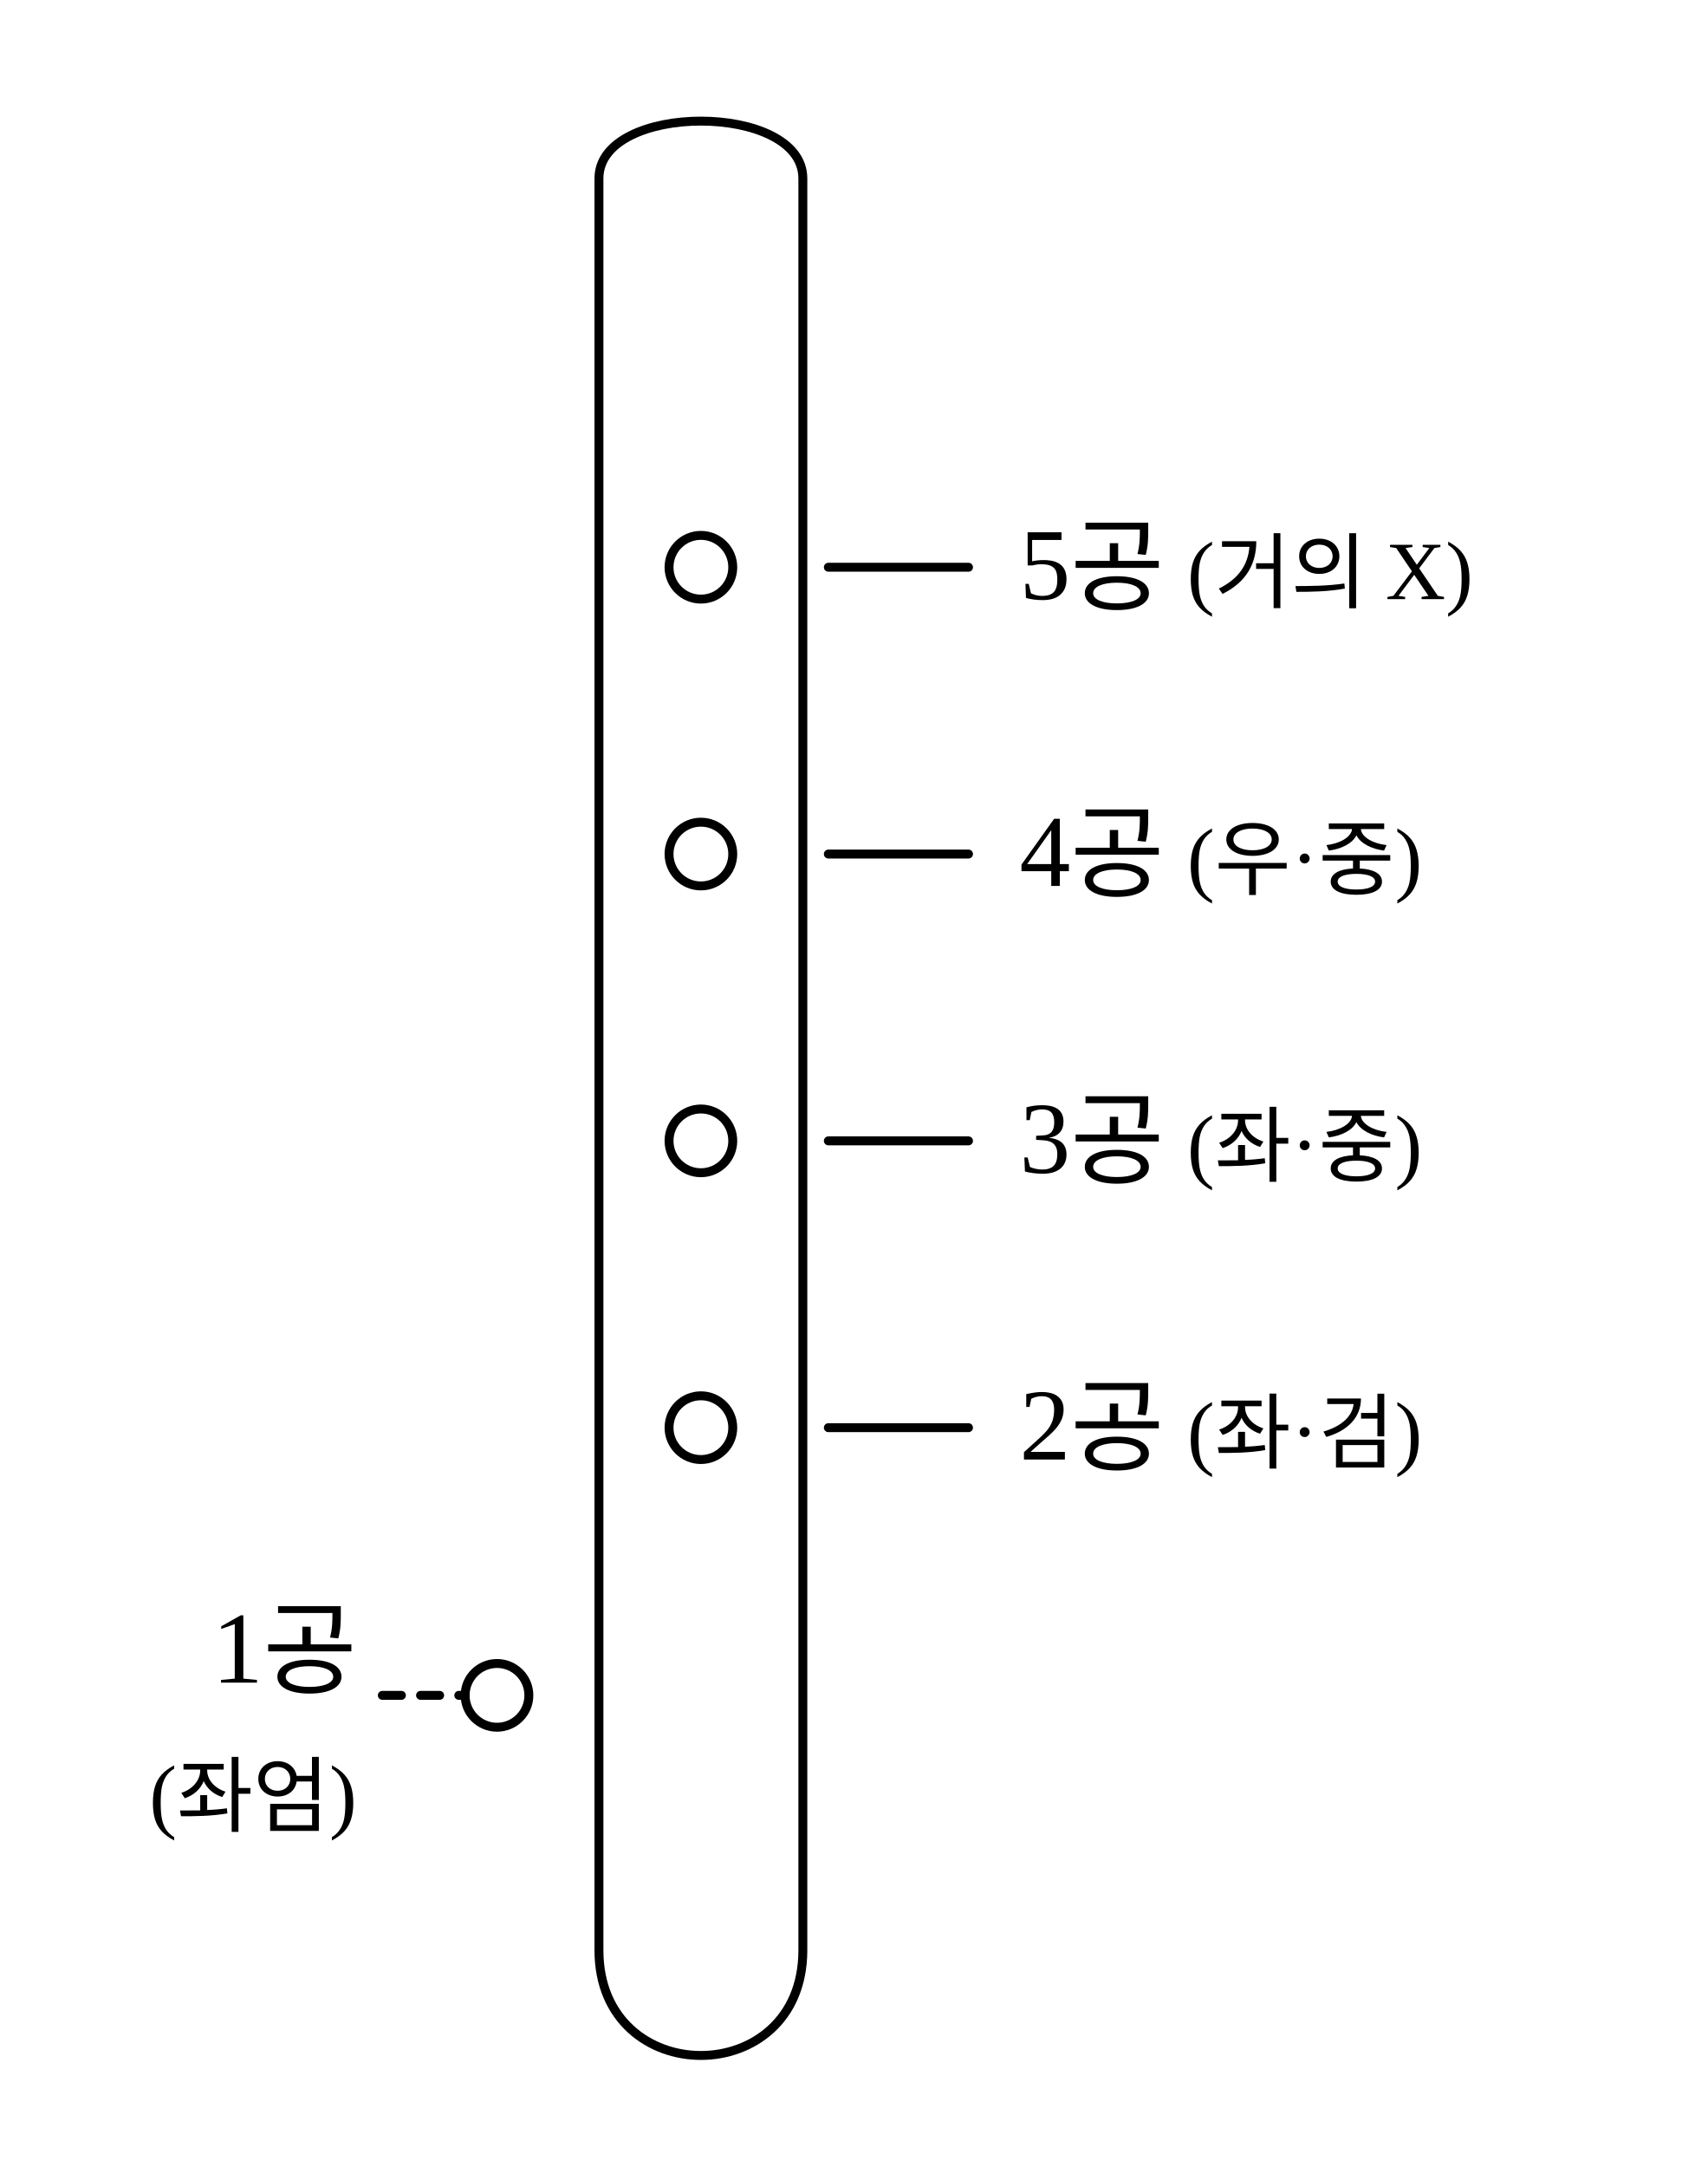
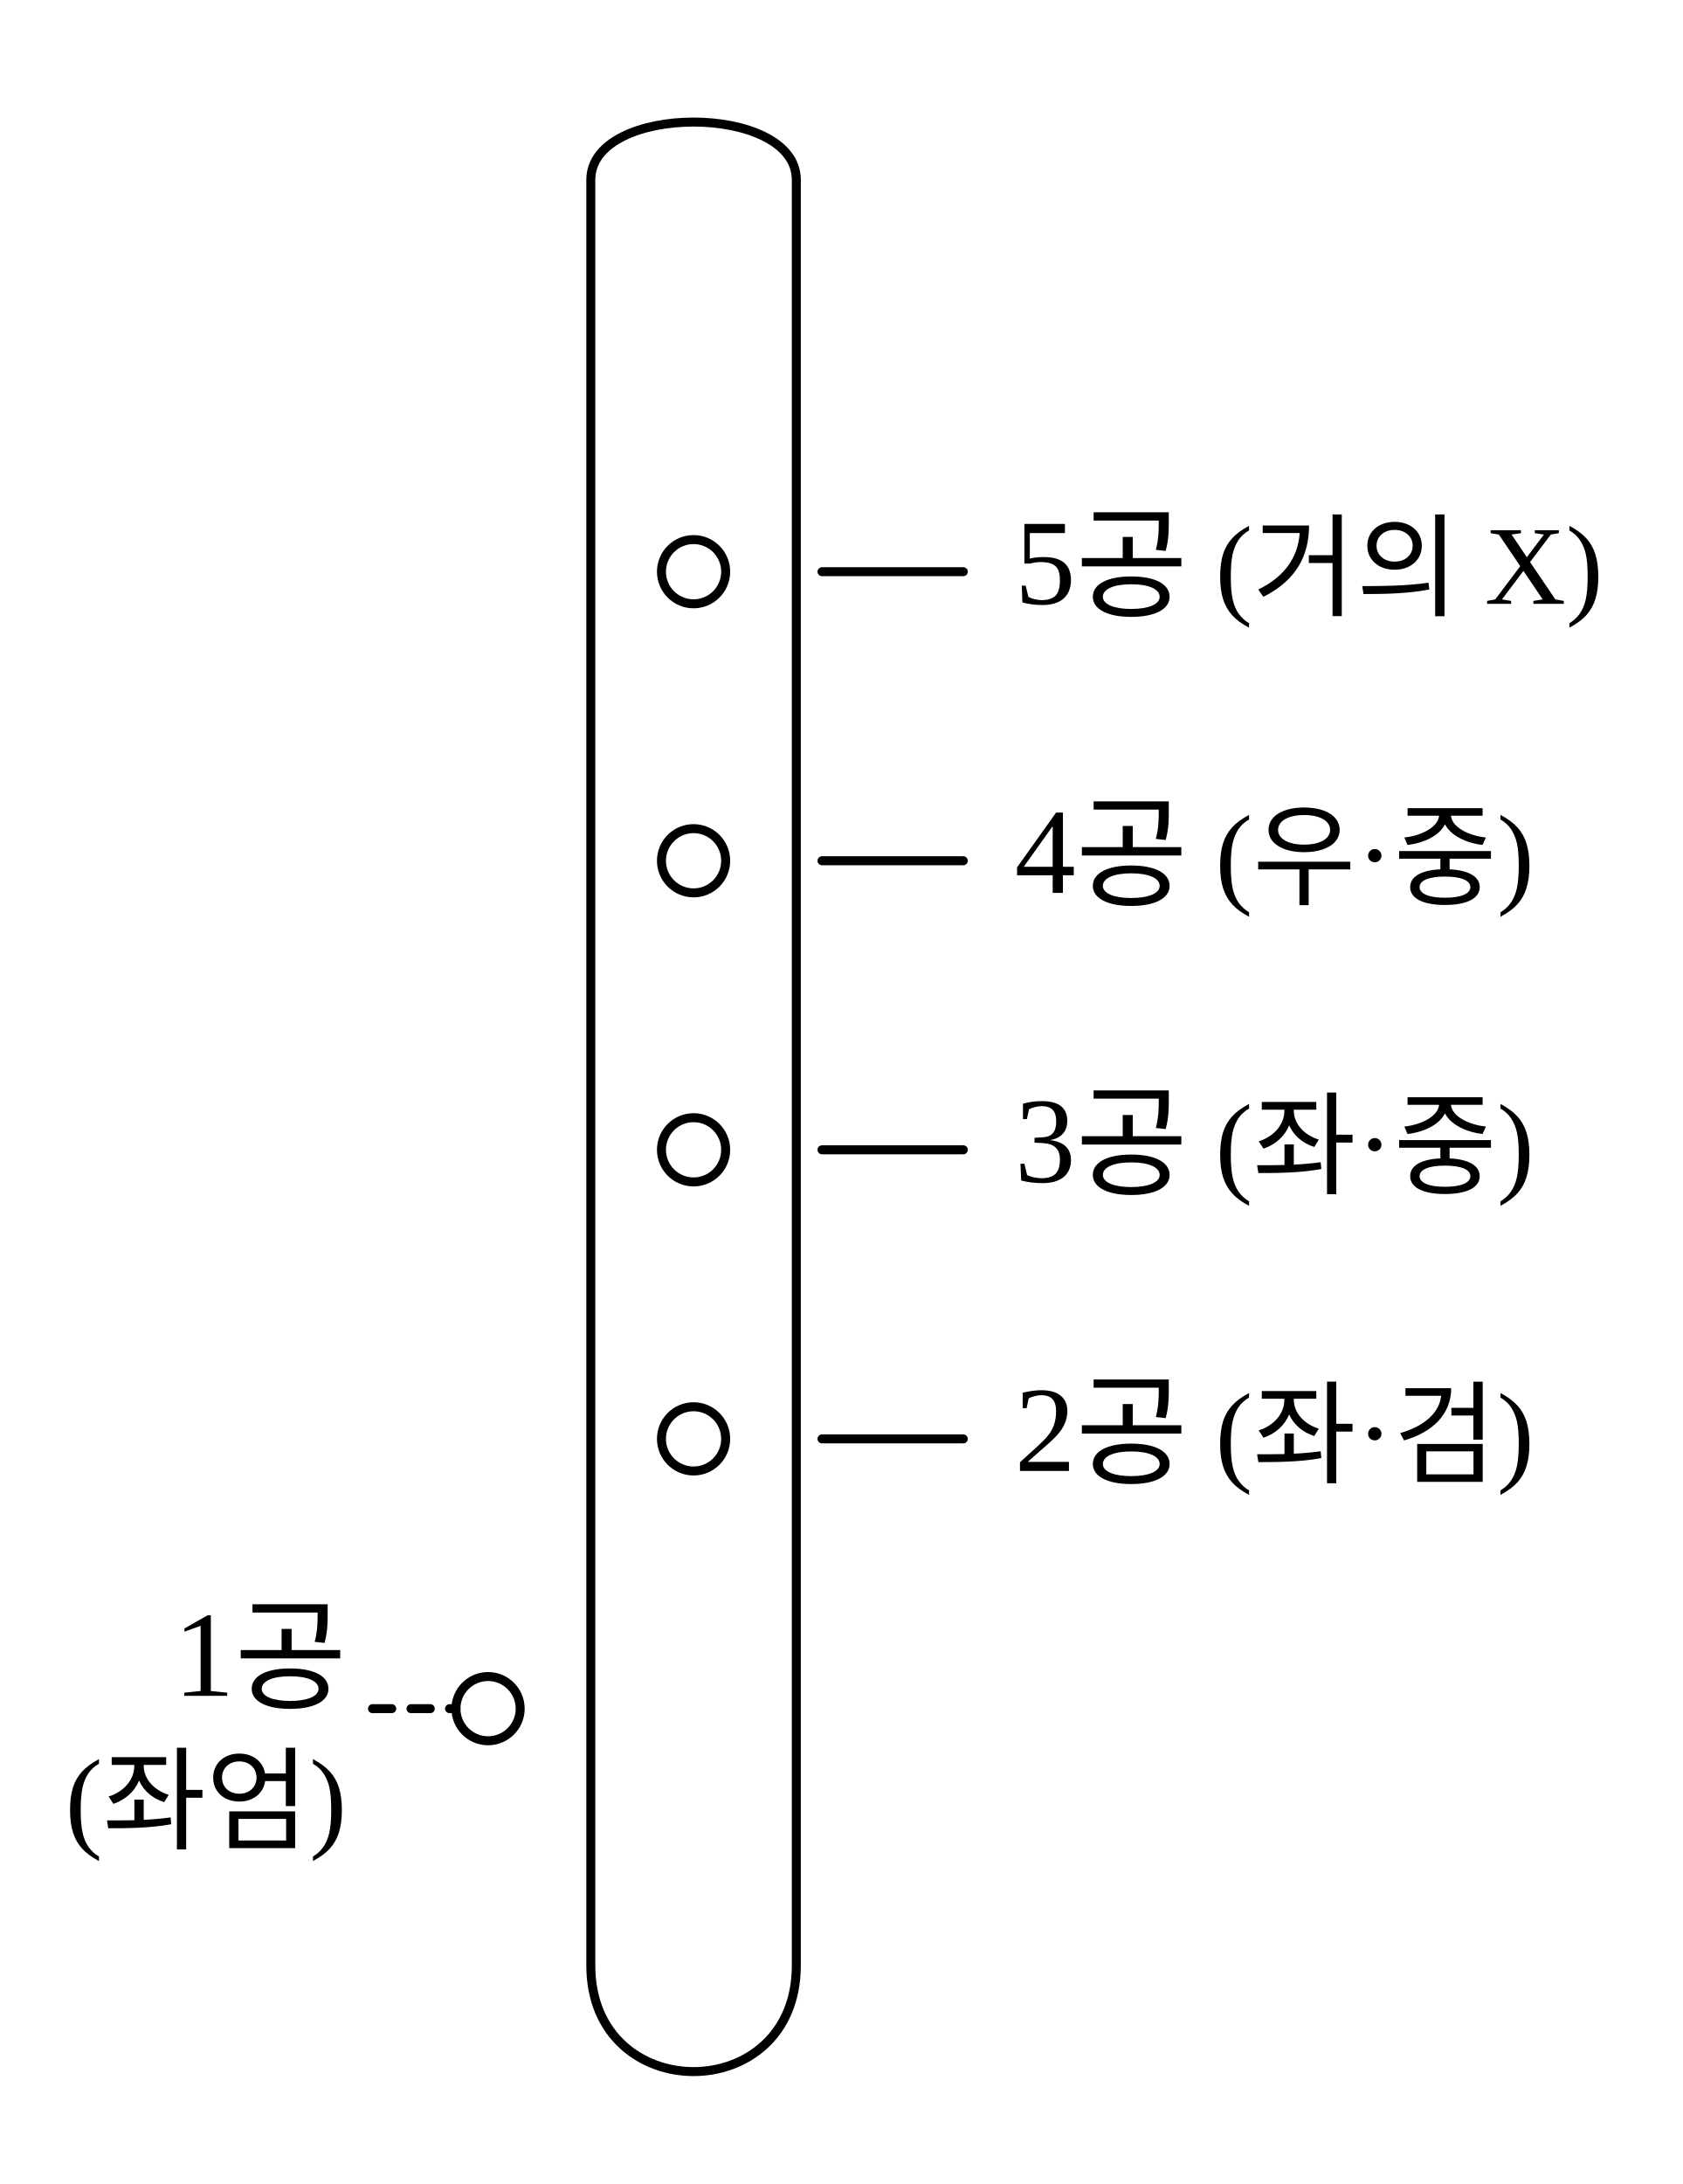
- <svg xmlns="http://www.w3.org/2000/svg" viewBox="56 6 268 340" width="268" height="340">
+ <svg xmlns="http://www.w3.org/2000/svg" viewBox="58 6 262 340" width="262" height="340">
  <g stroke="currentColor" stroke-width="1.4" fill="none" stroke-linecap="round" stroke-linejoin="round">
    <path d="M150,34 L150,312 C150,334 182,334 182,312 L182,34 C182,22 150,22 150,34 Z" />
    <circle cx="166" cy="95" r="5" />
    <circle cx="166" cy="140" r="5" />
    <circle cx="166" cy="185" r="5" />
    <circle cx="166" cy="230" r="5" />
    <circle cx="134" cy="272" r="5" />
    <line x1="186" y1="95" x2="208" y2="95" />
    <line x1="186" y1="140" x2="208" y2="140" />
    <line x1="186" y1="185" x2="208" y2="185" />
    <line x1="186" y1="230" x2="208" y2="230" />
    <line x1="116" y1="272" x2="129" y2="272" stroke-dasharray="3 3" />
  </g>
-   <g fill="currentColor" font-size="16">
-     <text x="216" y="100">5공 <tspan font-size="13">(거의 X)</tspan>
+   <g fill="currentColor" font-size="19">
+     <text x="216" y="100">5공 <tspan font-size="17.5">(거의 X)</tspan>
    </text>
-     <text x="216" y="145">4공 <tspan font-size="13">(우·중)</tspan>
+     <text x="216" y="145">4공 <tspan font-size="17.5">(우·중)</tspan>
    </text>
-     <text x="216" y="190">3공 <tspan font-size="13">(좌·중)</tspan>
+     <text x="216" y="190">3공 <tspan font-size="17.5">(좌·중)</tspan>
    </text>
-     <text x="216" y="235">2공 <tspan font-size="13">(좌·검)</tspan>
+     <text x="216" y="235">2공 <tspan font-size="17.5">(좌·검)</tspan>
    </text>
    <g text-anchor="end">
      <text x="112" y="270">1공</text>
-       <text x="112" y="292" font-size="13">(좌엄)</text>
+       <text x="112" y="292" font-size="17.5">(좌엄)</text>
    </g>
  </g>
</svg>
